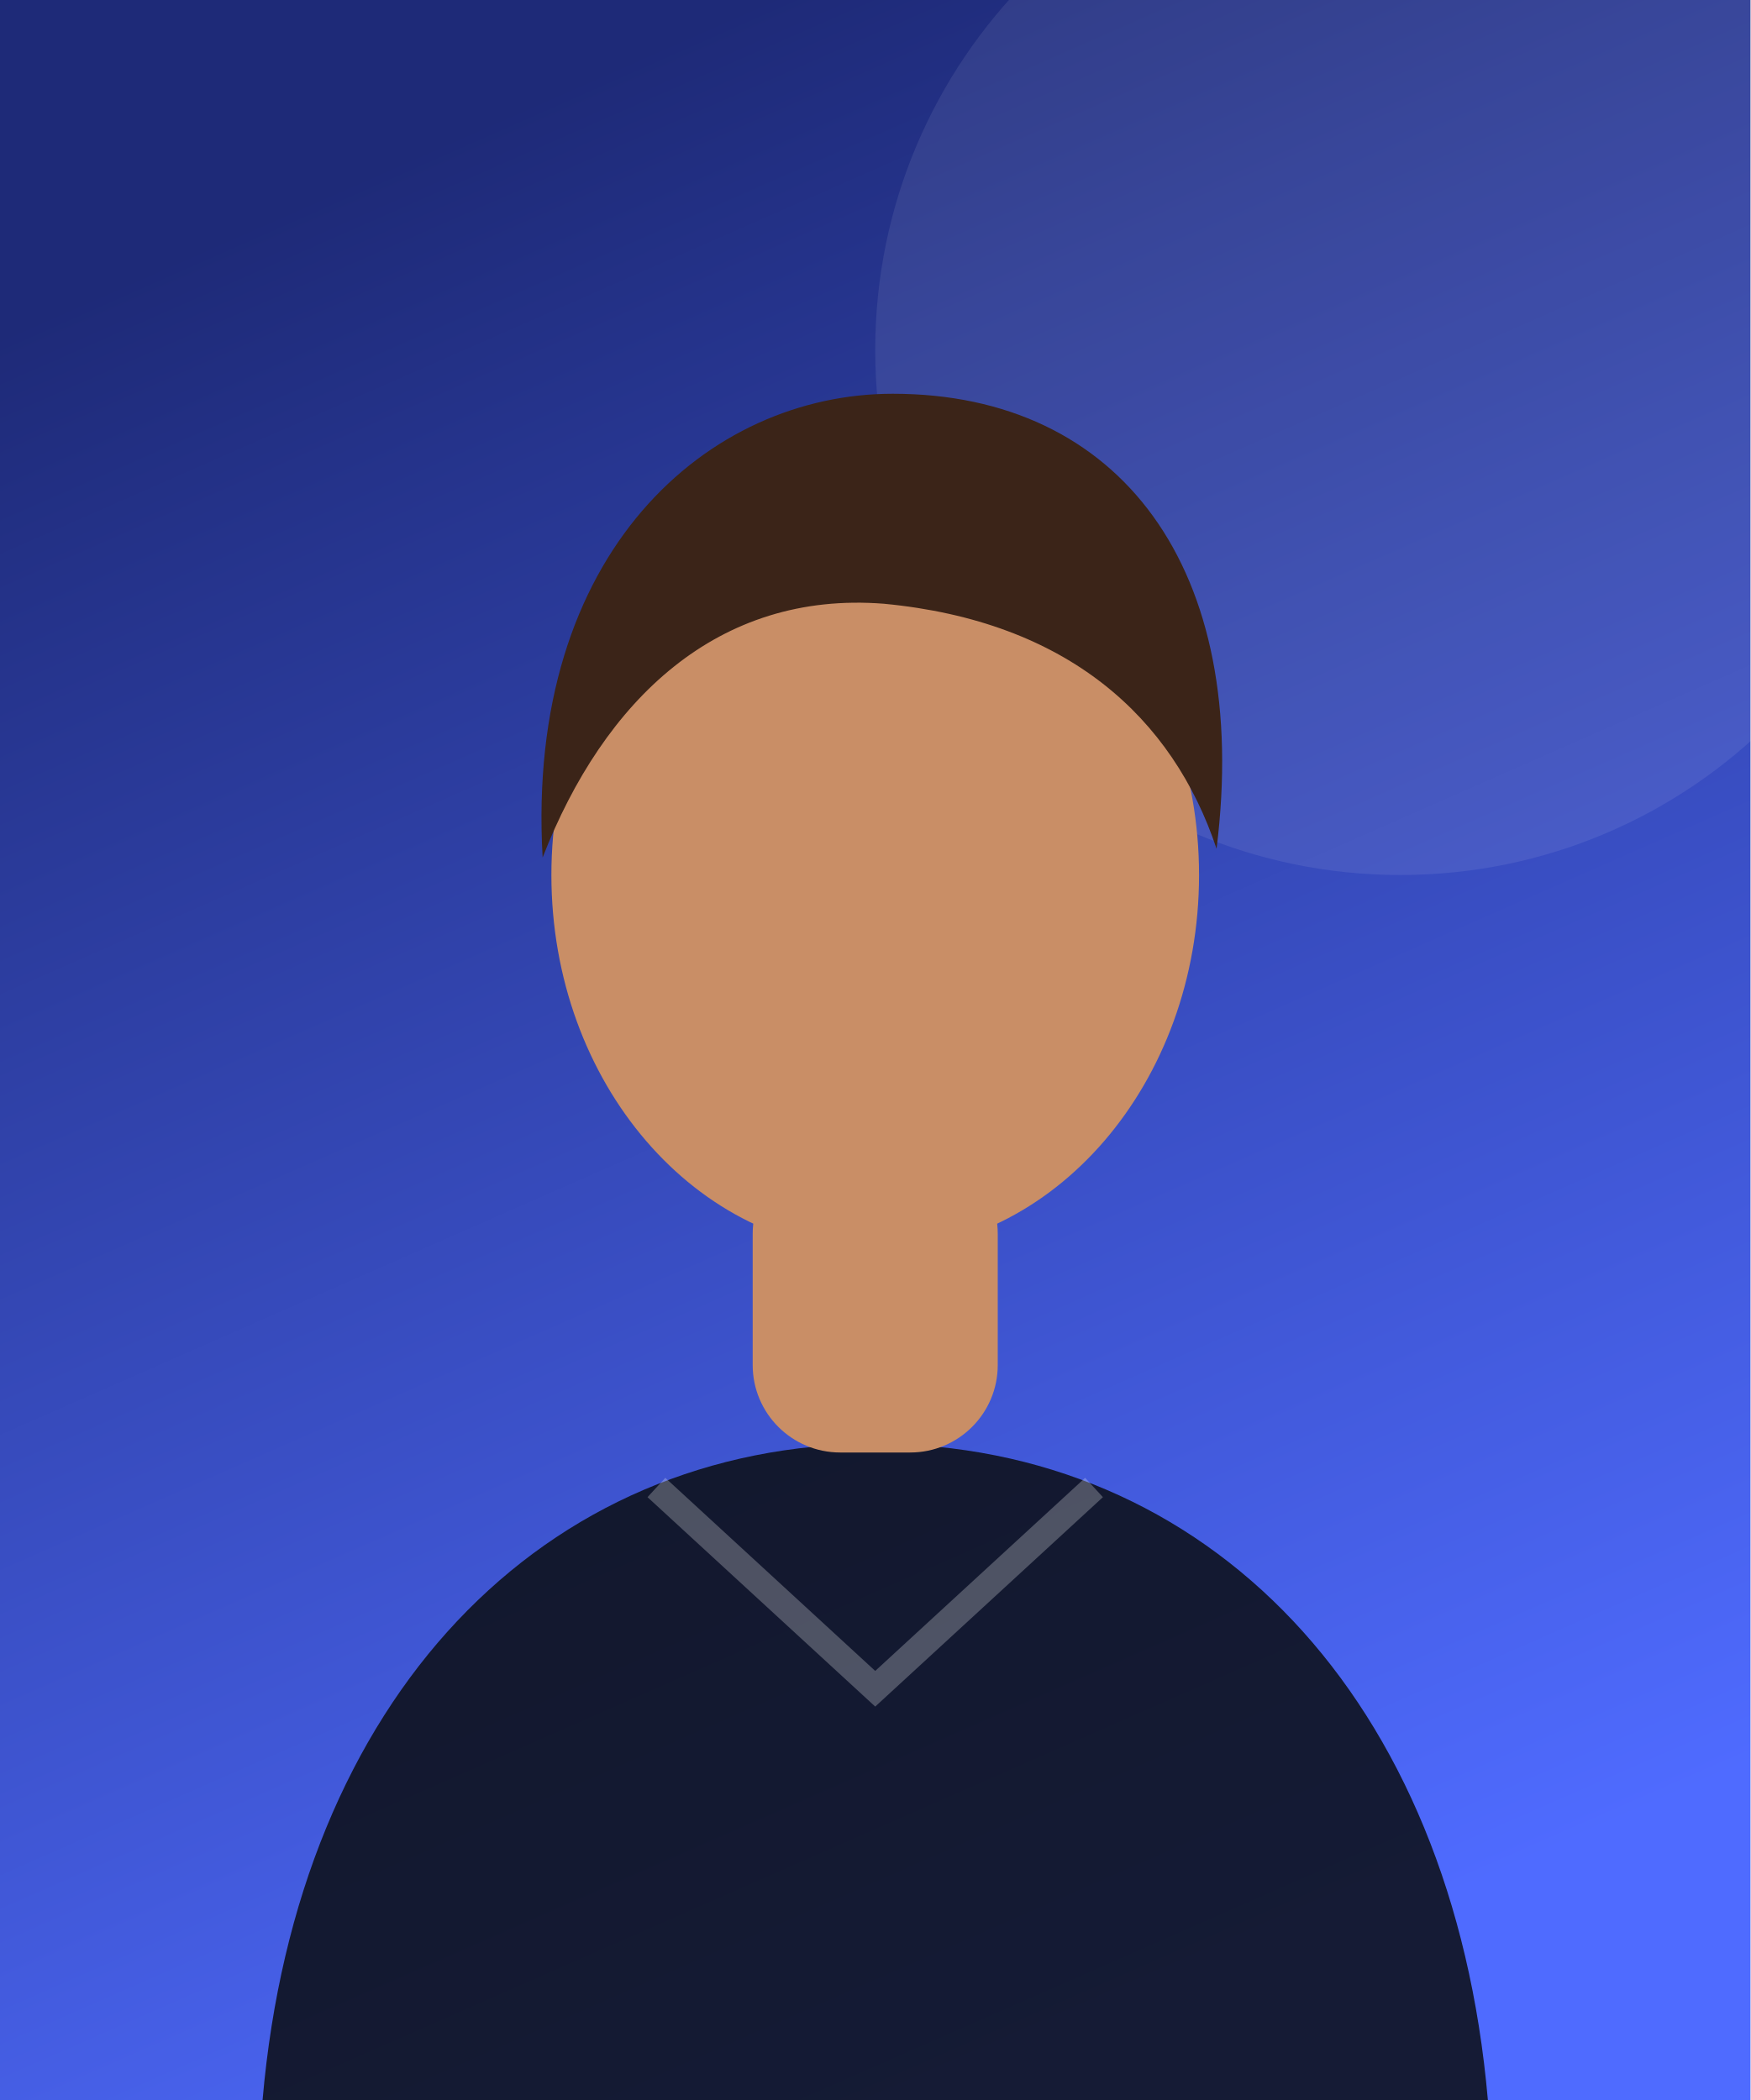
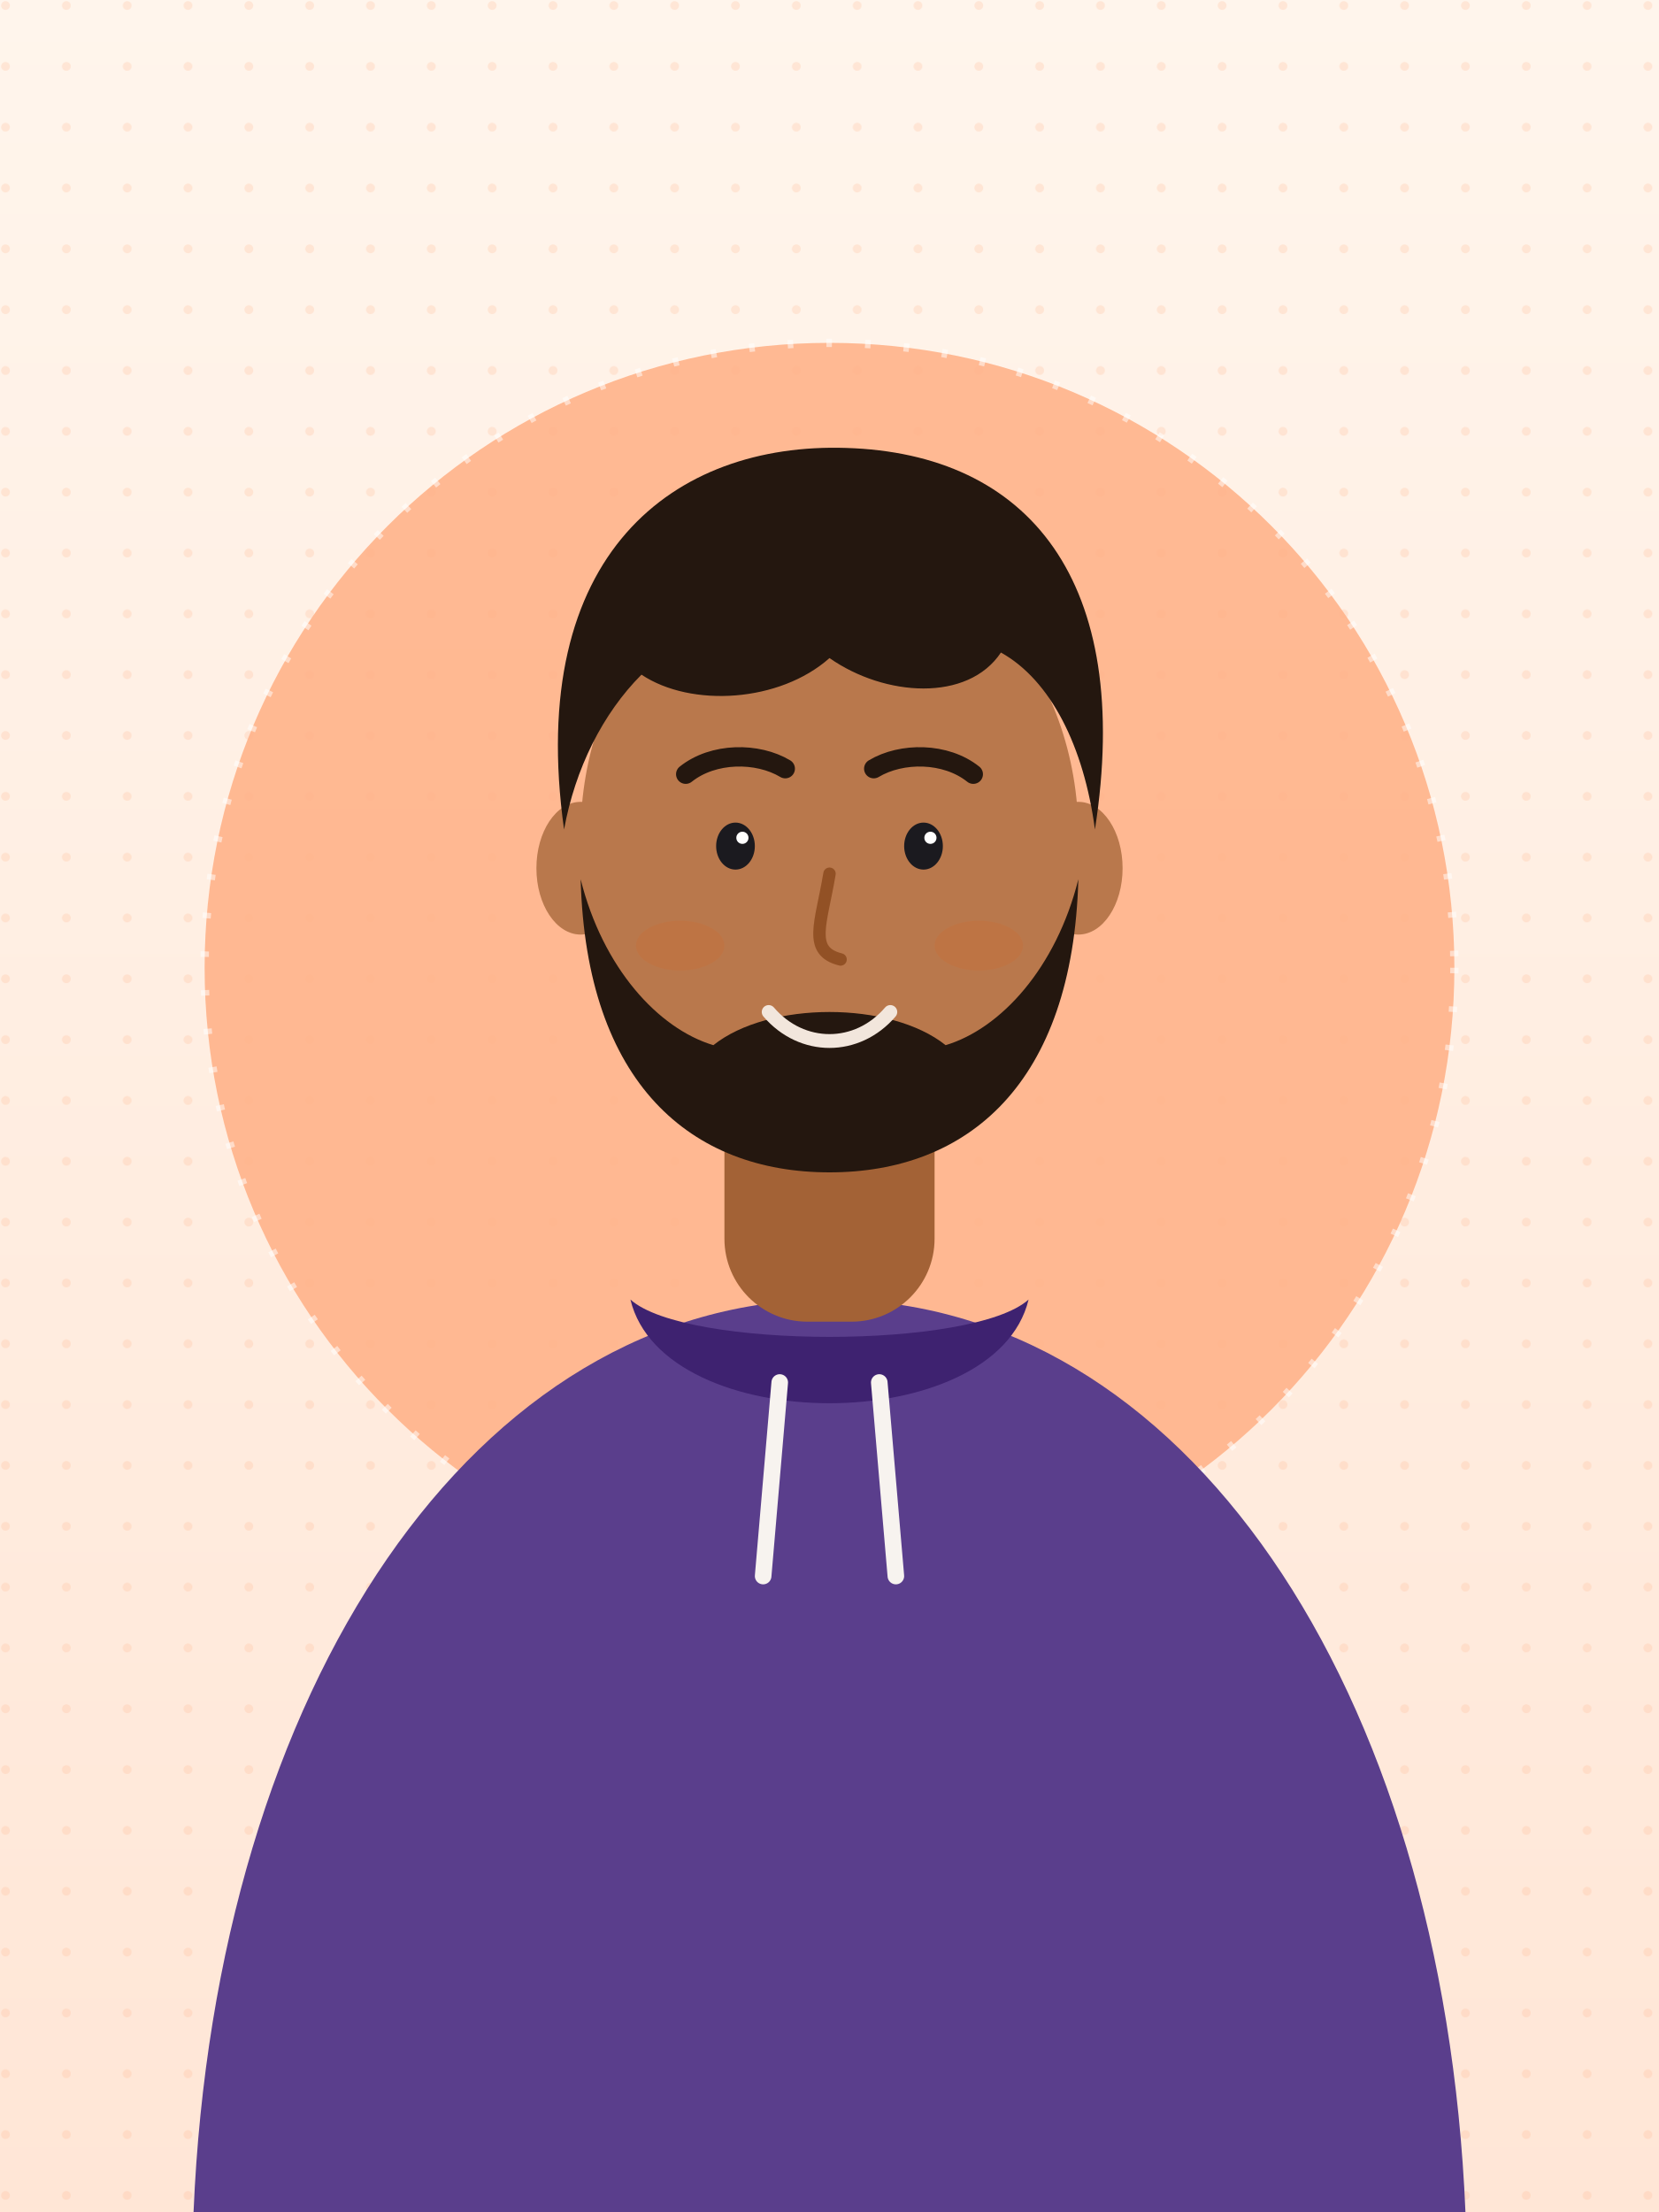
- <svg xmlns="http://www.w3.org/2000/svg" viewBox="0 0 400 480" width="400" height="480">
+ <svg xmlns="http://www.w3.org/2000/svg" viewBox="0 0 600 800" width="600" height="800">
  <defs>
-     <linearGradient id="g" gradientTransform="rotate(70 .5 .5)">
-       <stop offset="0" stop-color="#1E2A78" />
-       <stop offset="1" stop-color="#4F6BFF" />
+     <linearGradient id="bg6" x1="0" y1="0" x2="0" y2="1">
+       <stop offset="0" stop-color="#FFF5EC" />
+       <stop offset="1" stop-color="#FFE6D6" />
    </linearGradient>
+     <pattern id="dots6" width="22" height="22" patternUnits="userSpaceOnUse">
+       <circle cx="2" cy="2" r="1.6" fill="#FFB38A" opacity=".22" />
+     </pattern>
  </defs>
-   <rect width="400" height="480" fill="url(#g)" />
-   <circle cx="320" cy="80" r="120" fill="#fff" opacity=".08" />
-   <path d="M60 480c8-92 64-150 140-150s132 58 140 150z" fill="#0B0D12" opacity=".85" />
-   <path d="M150 340l50 46 50-46" fill="none" stroke="#fff" stroke-opacity=".25" stroke-width="6" />
-   <rect x="172" y="262" width="56" height="70" rx="20" fill="#C98E66" />
-   <ellipse cx="200" cy="200" rx="74" ry="86" fill="#C98E66" />
-   <path d="M124 196c-4-70 38-106 80-106 52 0 82 40 74 104-10-30-34-52-76-56-38-3-64 22-78 58z" fill="#3B2418" />
+   <rect width="600" height="800" fill="url(#bg6)" />
+   <rect width="600" height="800" fill="url(#dots6)" />
+   <circle cx="300" cy="350" r="226" fill="#FFB38A" opacity=".9" />
+   <circle cx="300" cy="350" r="226" fill="none" stroke="#fff" stroke-opacity=".5" stroke-width="3" stroke-dasharray="2 12" />
+   <path d="M70 800C78 610 172 470 300 470C428 470 522 610 530 800Z" fill="#5A3E8C" />
+   <path d="M228 470C240 520 360 520 372 470C352 488 248 488 228 470Z" fill="#3e2270" />
+   <path d="M282 500L276 570M318 500L324 570" stroke="#F7F3EF" stroke-width="6" stroke-linecap="round" />
+   <rect x="262" y="360" width="76" height="118" rx="30" fill="#a36236" />
+   <ellipse cx="210" cy="314" rx="16" ry="24" fill="#B9784C" />
+   <ellipse cx="390" cy="314" rx="16" ry="24" fill="#B9784C" />
+   <ellipse cx="300" cy="302" rx="90" ry="106" fill="#B9784C" />
+   <path d="M204 300C190 200 244 160 306 162C372 164 410 210 396 300C392 270 380 246 362 236C350 254 320 252 300 238C282 254 250 256 232 244C218 258 208 278 204 300Z" fill="#24170F" />
+   <path d="M248 280C258 272 274 272 284 278M316 278C326 272 342 272 352 280" fill="none" stroke="#24170F" stroke-width="7" stroke-linecap="round" />
+   <ellipse cx="266" cy="306" rx="7" ry="8.5" fill="#1B1A1F" />
+   <ellipse cx="334" cy="306" rx="7" ry="8.5" fill="#1B1A1F" />
+   <circle cx="268.5" cy="303" r="2.2" fill="#fff" />
+   <circle cx="336.5" cy="303" r="2.2" fill="#fff" />
+   <path d="M300 316C297 334 292 344 304 347" fill="none" stroke="#733206" stroke-width="4.5" stroke-linecap="round" opacity=".55" />
+   <ellipse cx="246" cy="342" rx="16" ry="9" fill="#E8590C" opacity=".12" />
+   <ellipse cx="354" cy="342" rx="16" ry="9" fill="#E8590C" opacity=".12" />
+   <path d="M210 318C212 392 250 424 300 424C350 424 388 392 390 318C382 350 362 372 342 378C322 362 278 362 258 378C238 372 218 350 210 318Z" fill="#24170F" />
+   <path d="M278 366C290 380 310 380 322 366" fill="none" stroke="#F2E6DC" stroke-width="5" stroke-linecap="round" stroke-linejoin="round" />
</svg>
